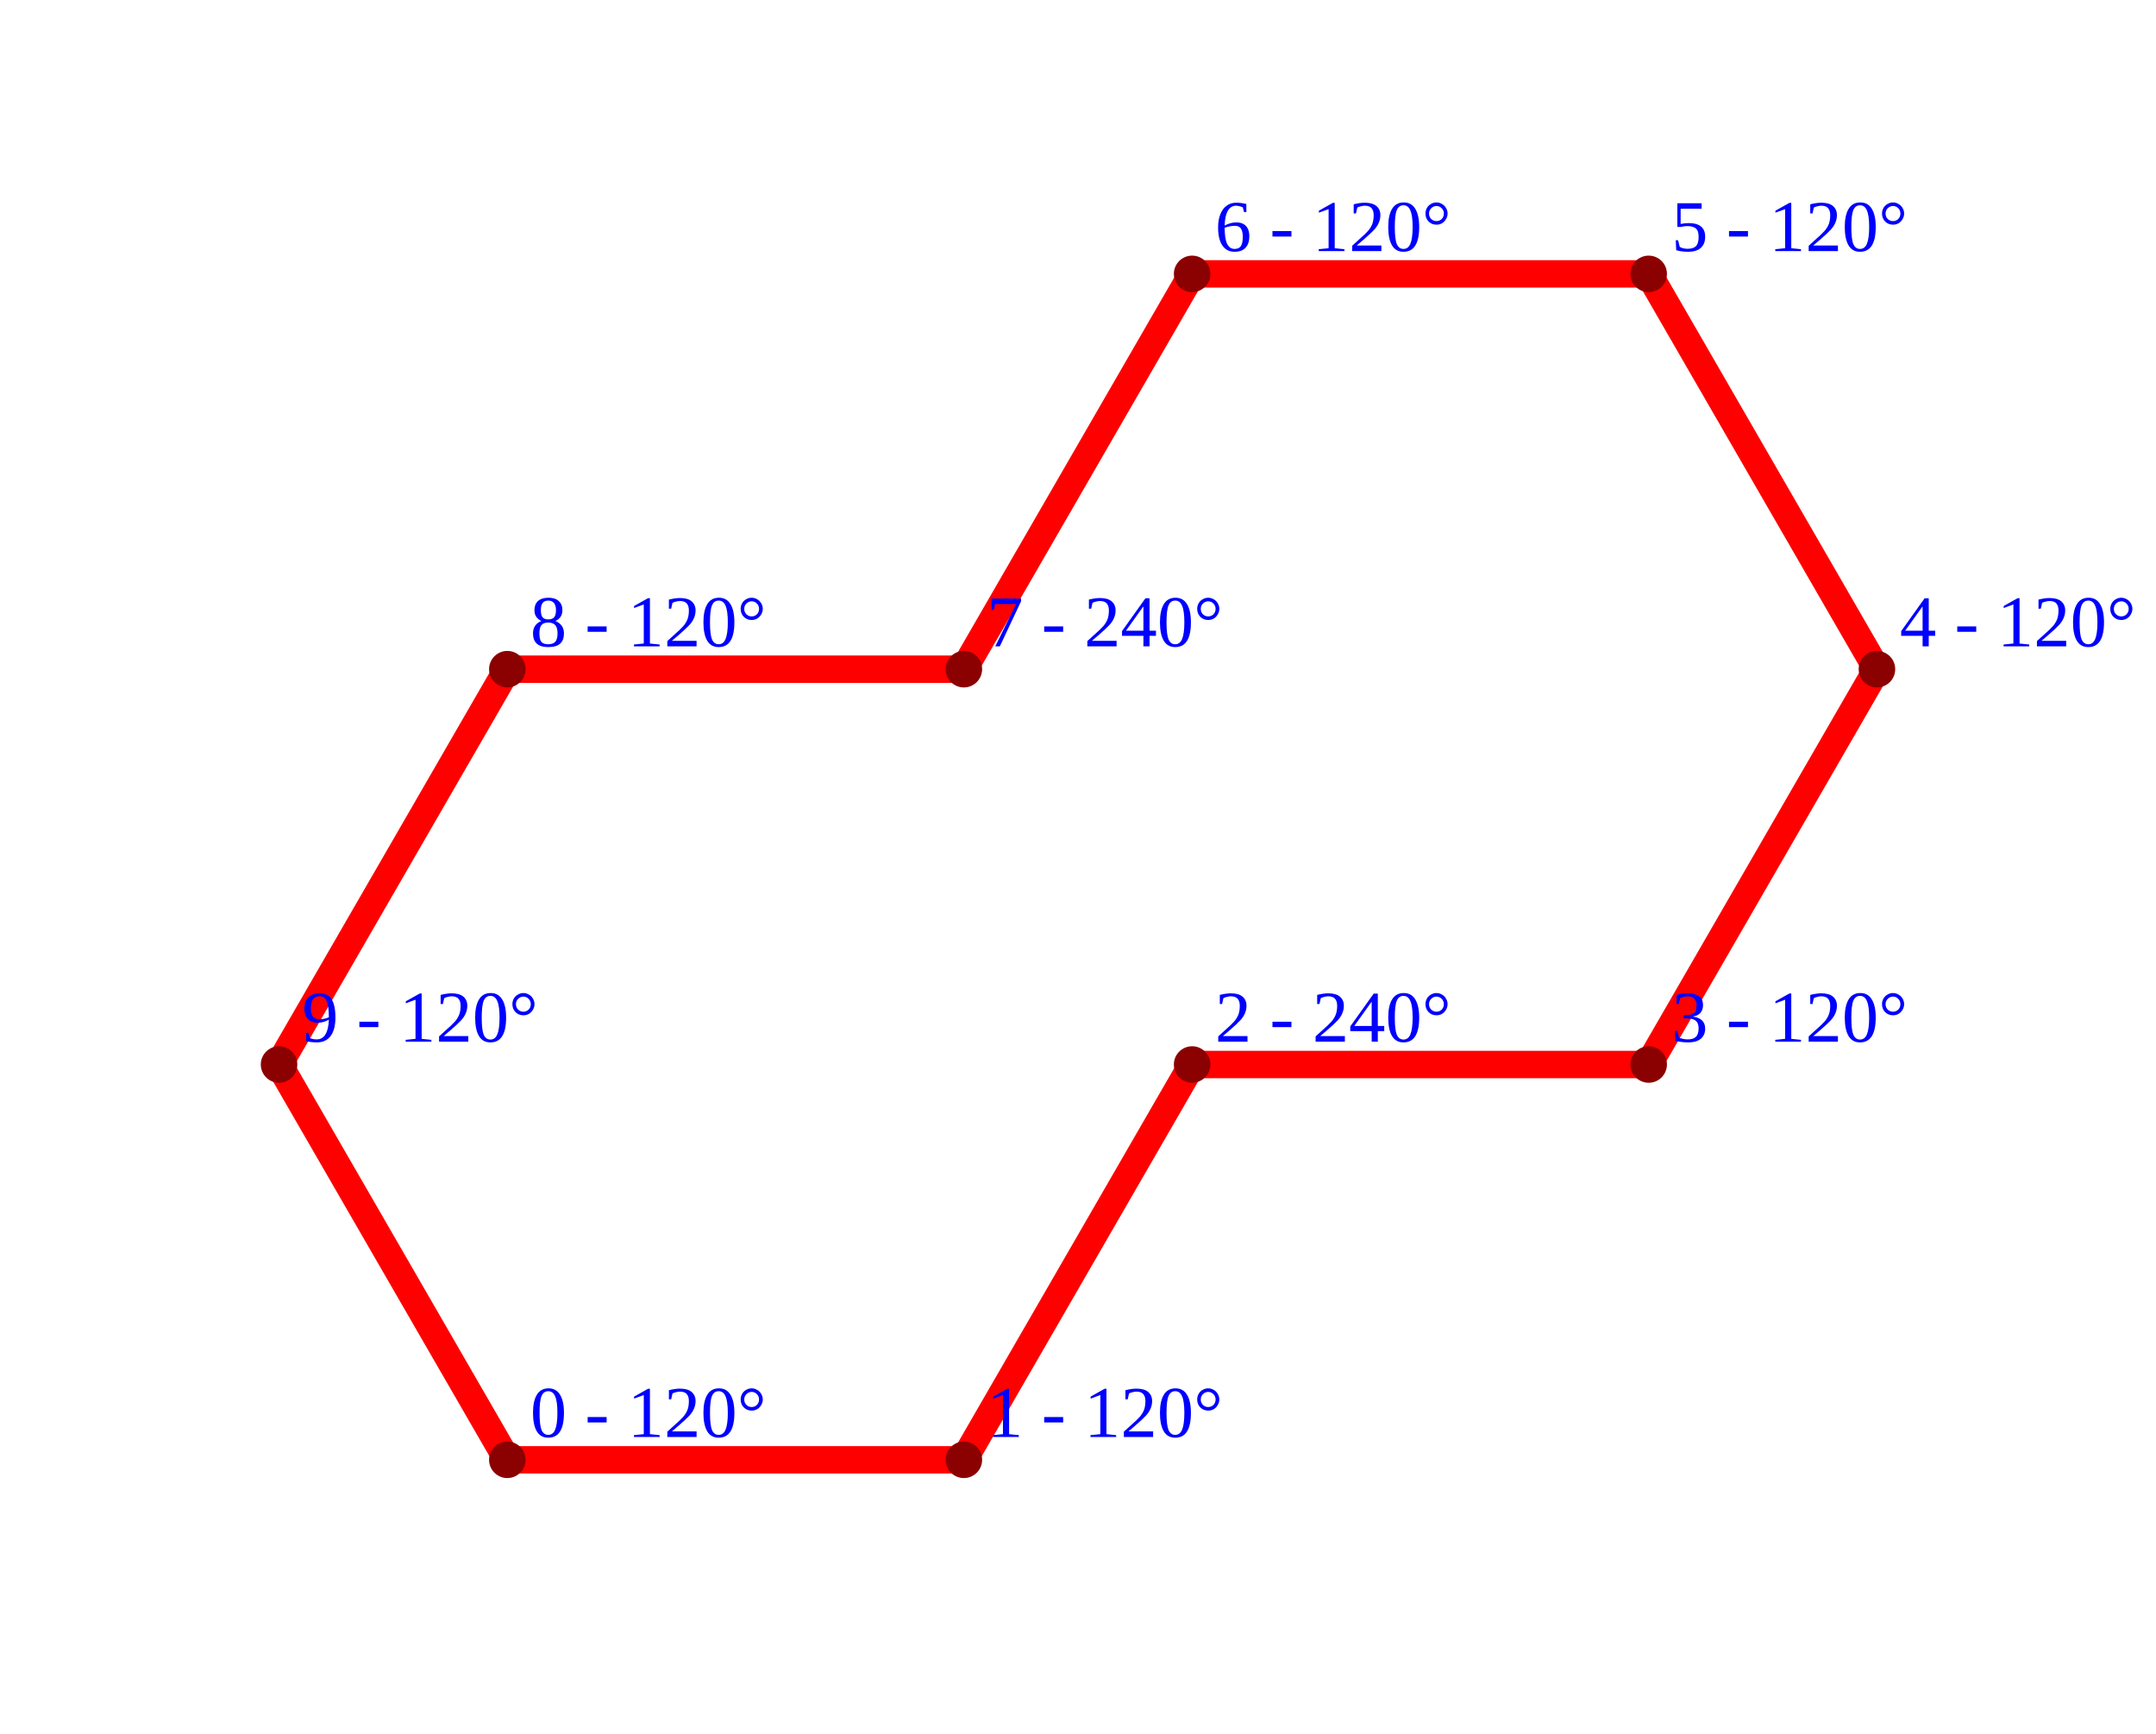
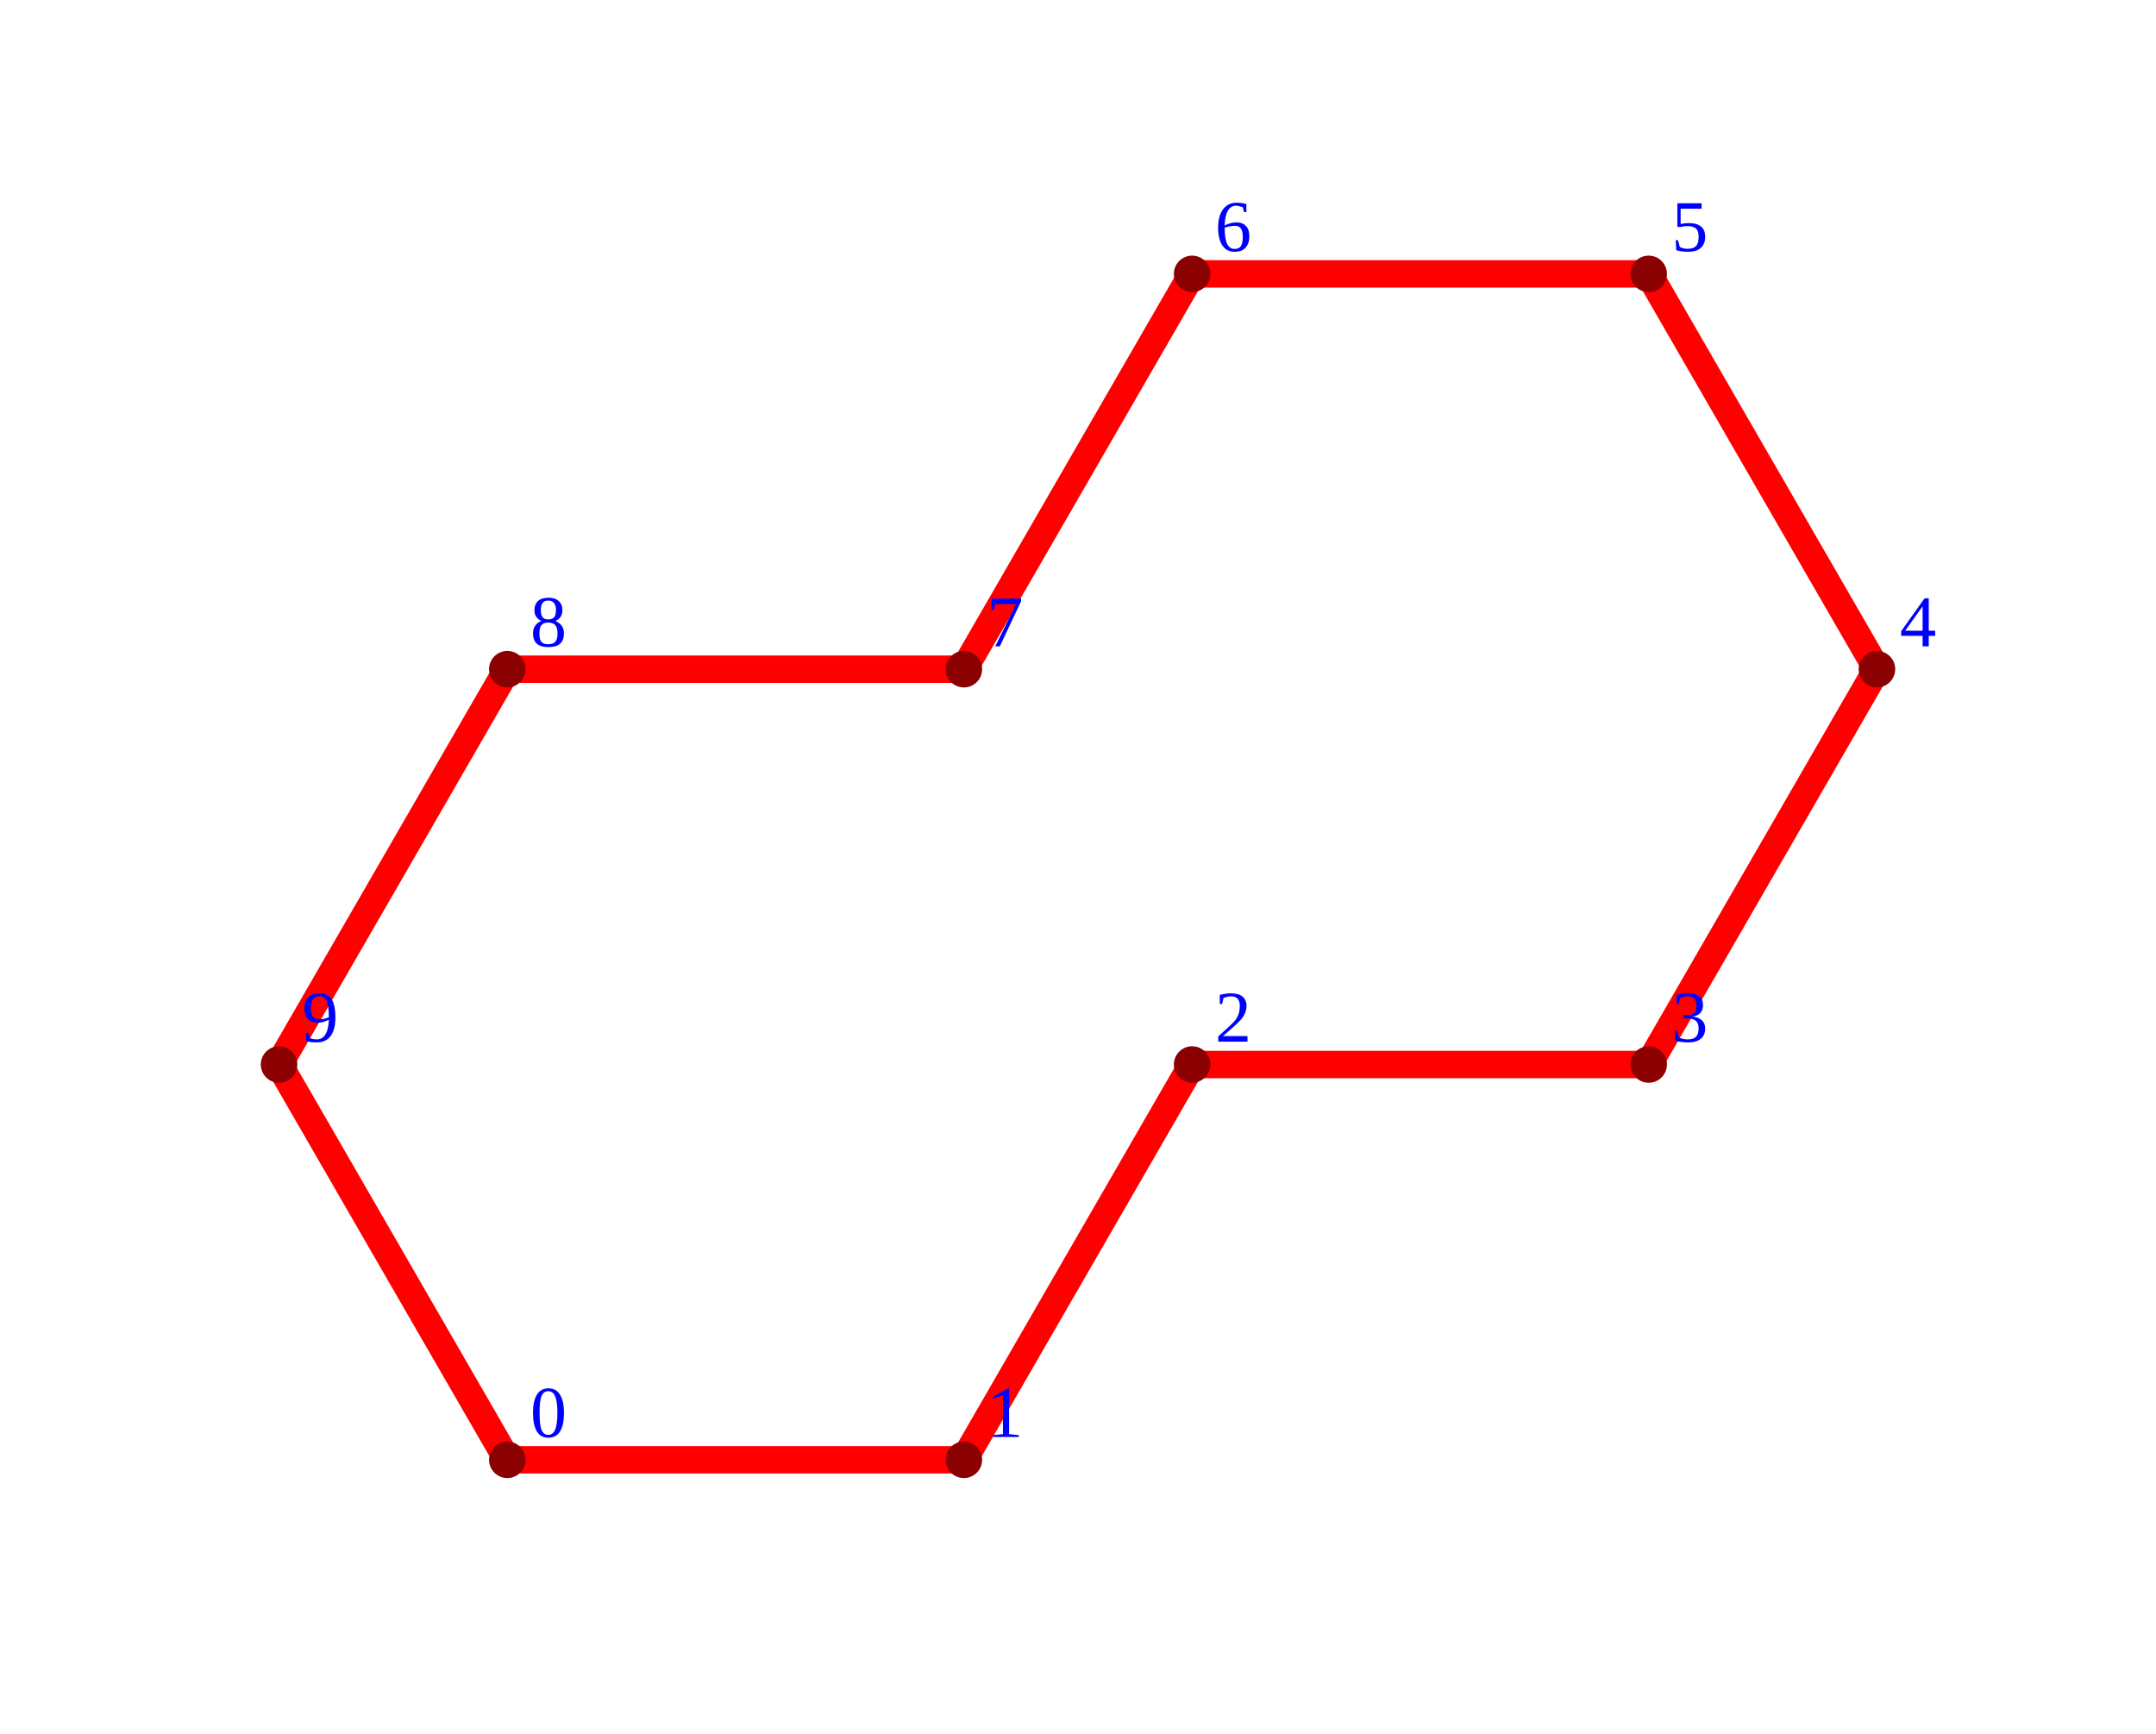
<svg xmlns="http://www.w3.org/2000/svg" width="235" height="189" viewBox="-55 -159.904 235 189.904">
  <g>
    <g stroke="red" stroke-width="3.0" fill="none">
      <polygon points="0,0 50,0 75,-43.301 125,-43.301 150,-86.603 125,-129.904 75,-129.904 50,-86.603 0,-86.603 -25,-43.301">
            </polygon>
    </g>
    <g fill="darkred">
      <circle cx="0" cy="0" r="2.0" />
      <circle cx="50" cy="0" r="2.0" />
      <circle cx="75" cy="-43.301" r="2.0" />
      <circle cx="125" cy="-43.301" r="2.0" />
      <circle cx="150" cy="-86.603" r="2.0" />
      <circle cx="125" cy="-129.904" r="2.0" />
      <circle cx="75" cy="-129.904" r="2.0" />
      <circle cx="50" cy="-86.603" r="2.0" />
      <circle cx="0" cy="-86.603" r="2.0" />
      <circle cx="-25" cy="-43.301" r="2.0" />
    </g>
    <g font-size="8" fill="blue">
-       <text x="2.5" y="-2.5">0 - 120°</text>
-       <text x="52.5" y="-2.5">1 - 120°</text>
-       <text x="77.5" y="-45.801">2 - 240°</text>
-       <text x="127.5" y="-45.801">3 - 120°</text>
-       <text x="152.5" y="-89.103">4 - 120°</text>
-       <text x="127.5" y="-132.404">5 - 120°</text>
-       <text x="77.5" y="-132.404">6 - 120°</text>
-       <text x="52.5" y="-89.103">7 - 240°</text>
-       <text x="2.5" y="-89.103">8 - 120°</text>
-       <text x="-22.5" y="-45.801">9 - 120°</text>
+       <text x="2.5" y="-2.5">0</text>
+       <text x="52.5" y="-2.5">1</text>
+       <text x="77.5" y="-45.801">2</text>
+       <text x="127.5" y="-45.801">3</text>
+       <text x="152.5" y="-89.103">4</text>
+       <text x="127.5" y="-132.404">5</text>
+       <text x="77.5" y="-132.404">6</text>
+       <text x="52.5" y="-89.103">7</text>
+       <text x="2.5" y="-89.103">8</text>
+       <text x="-22.5" y="-45.801">9</text>
    </g>
  </g>
</svg>
